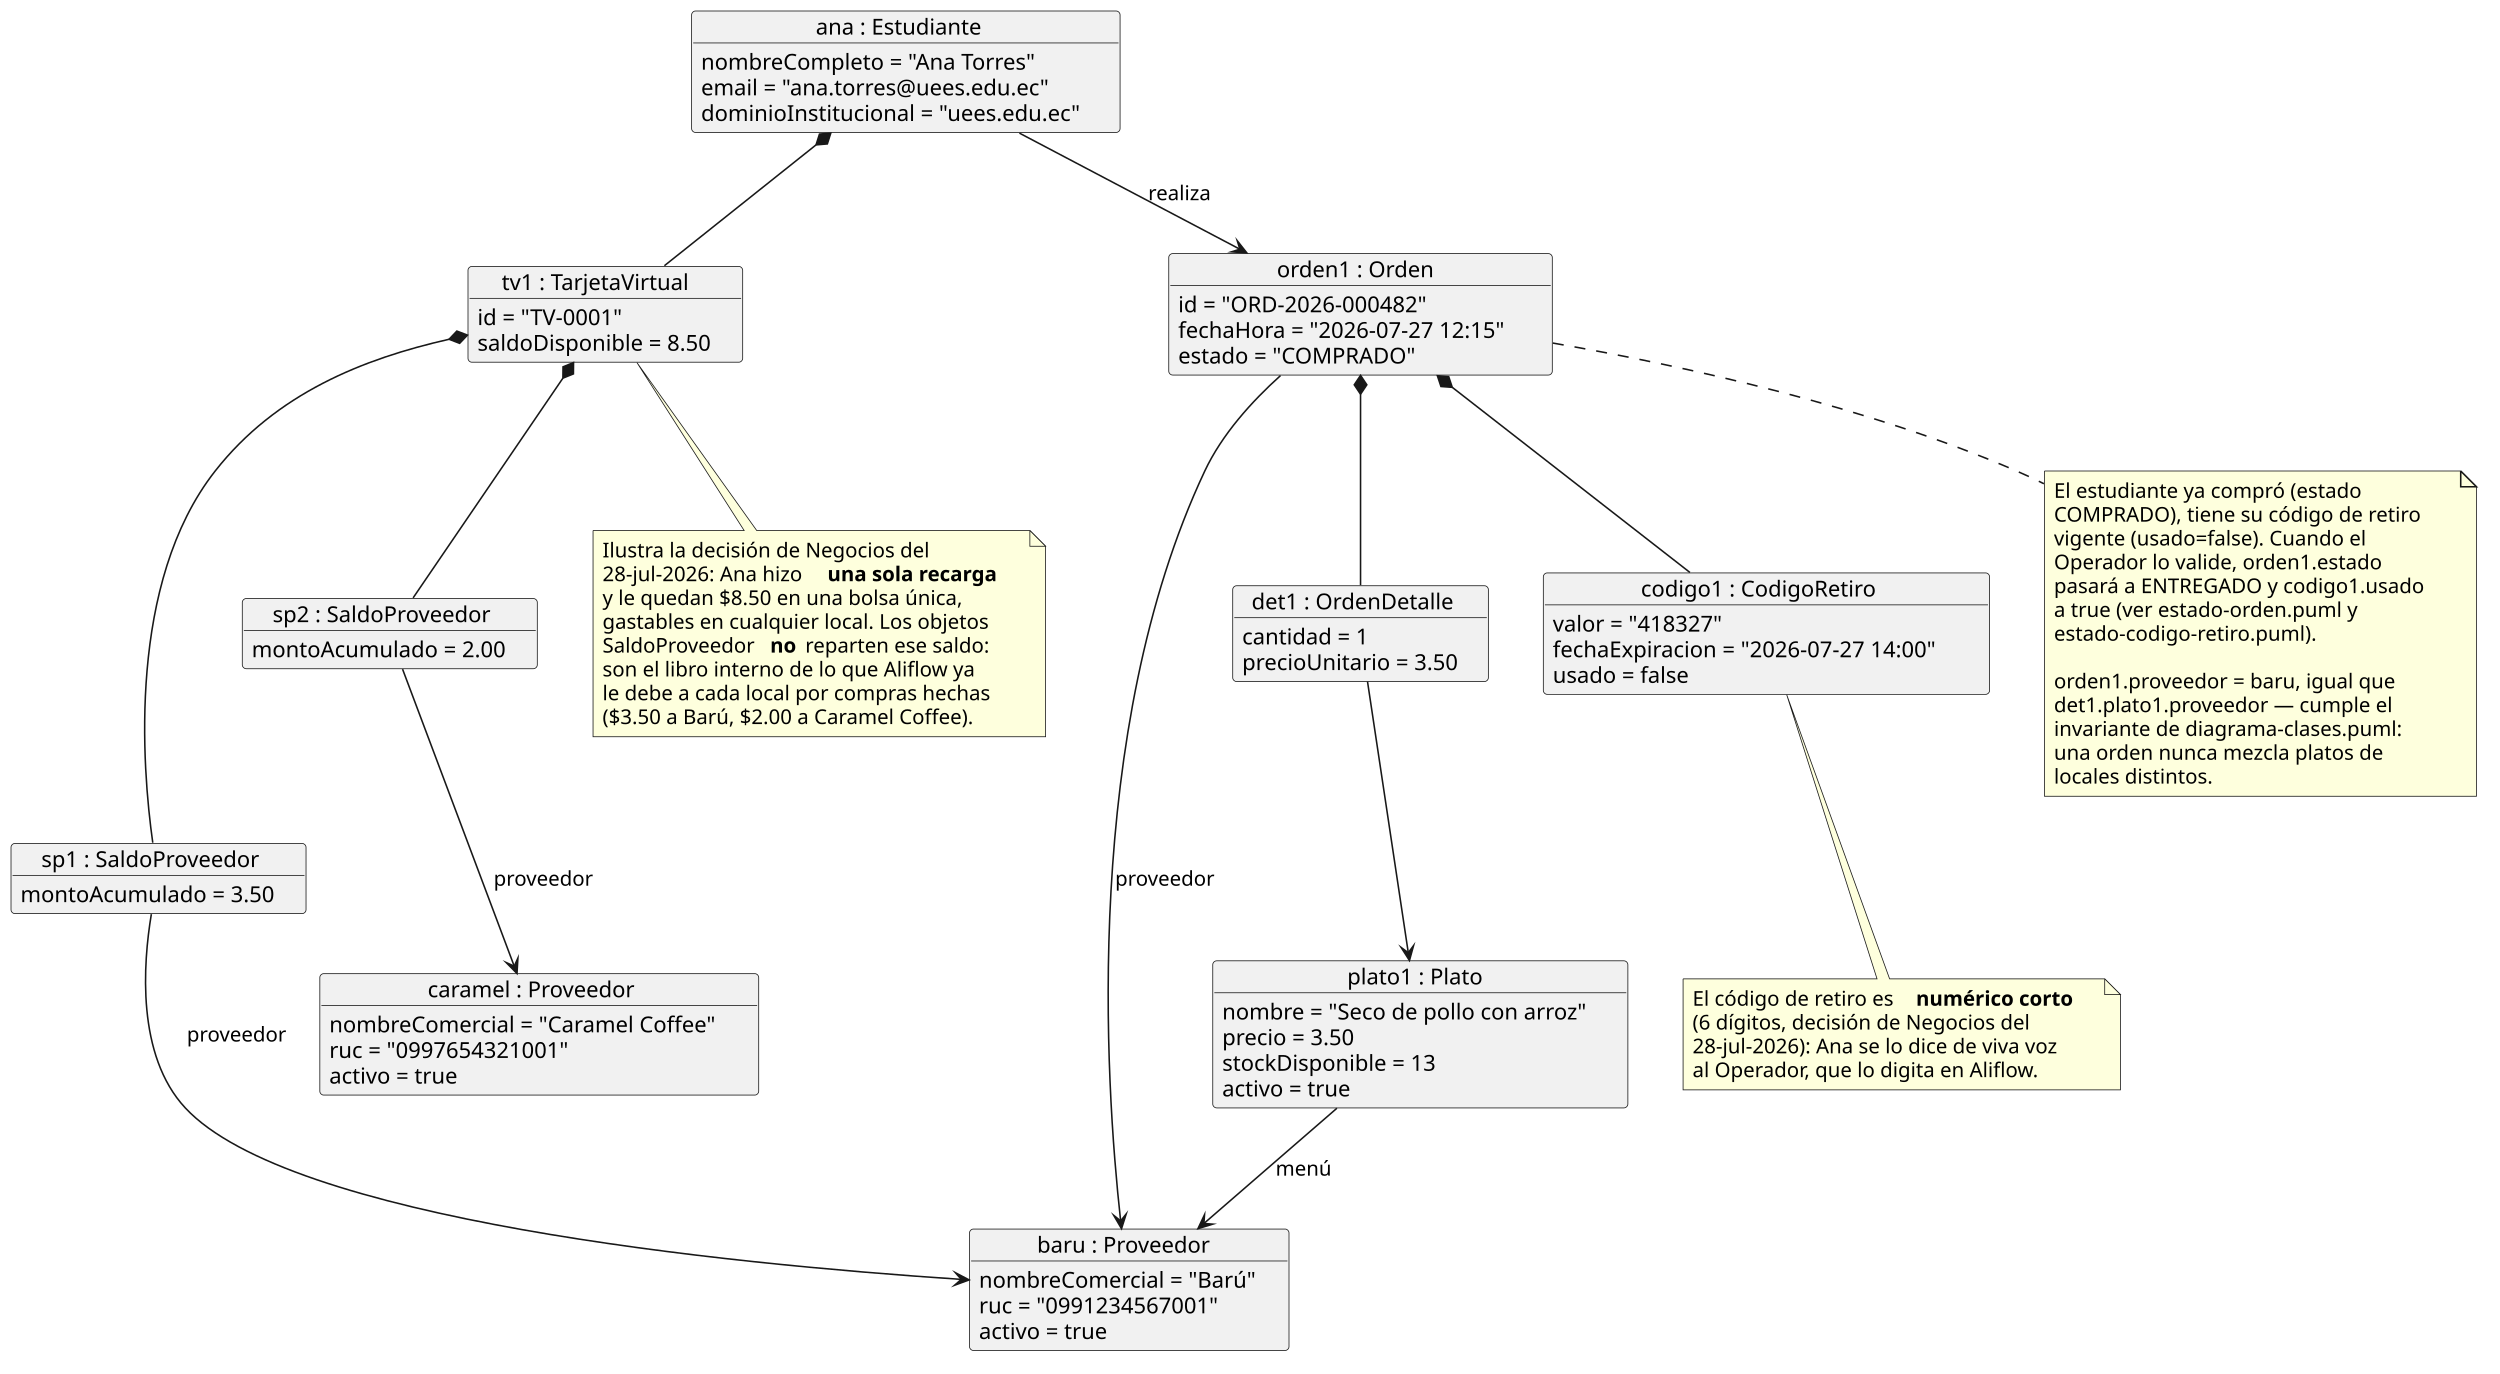
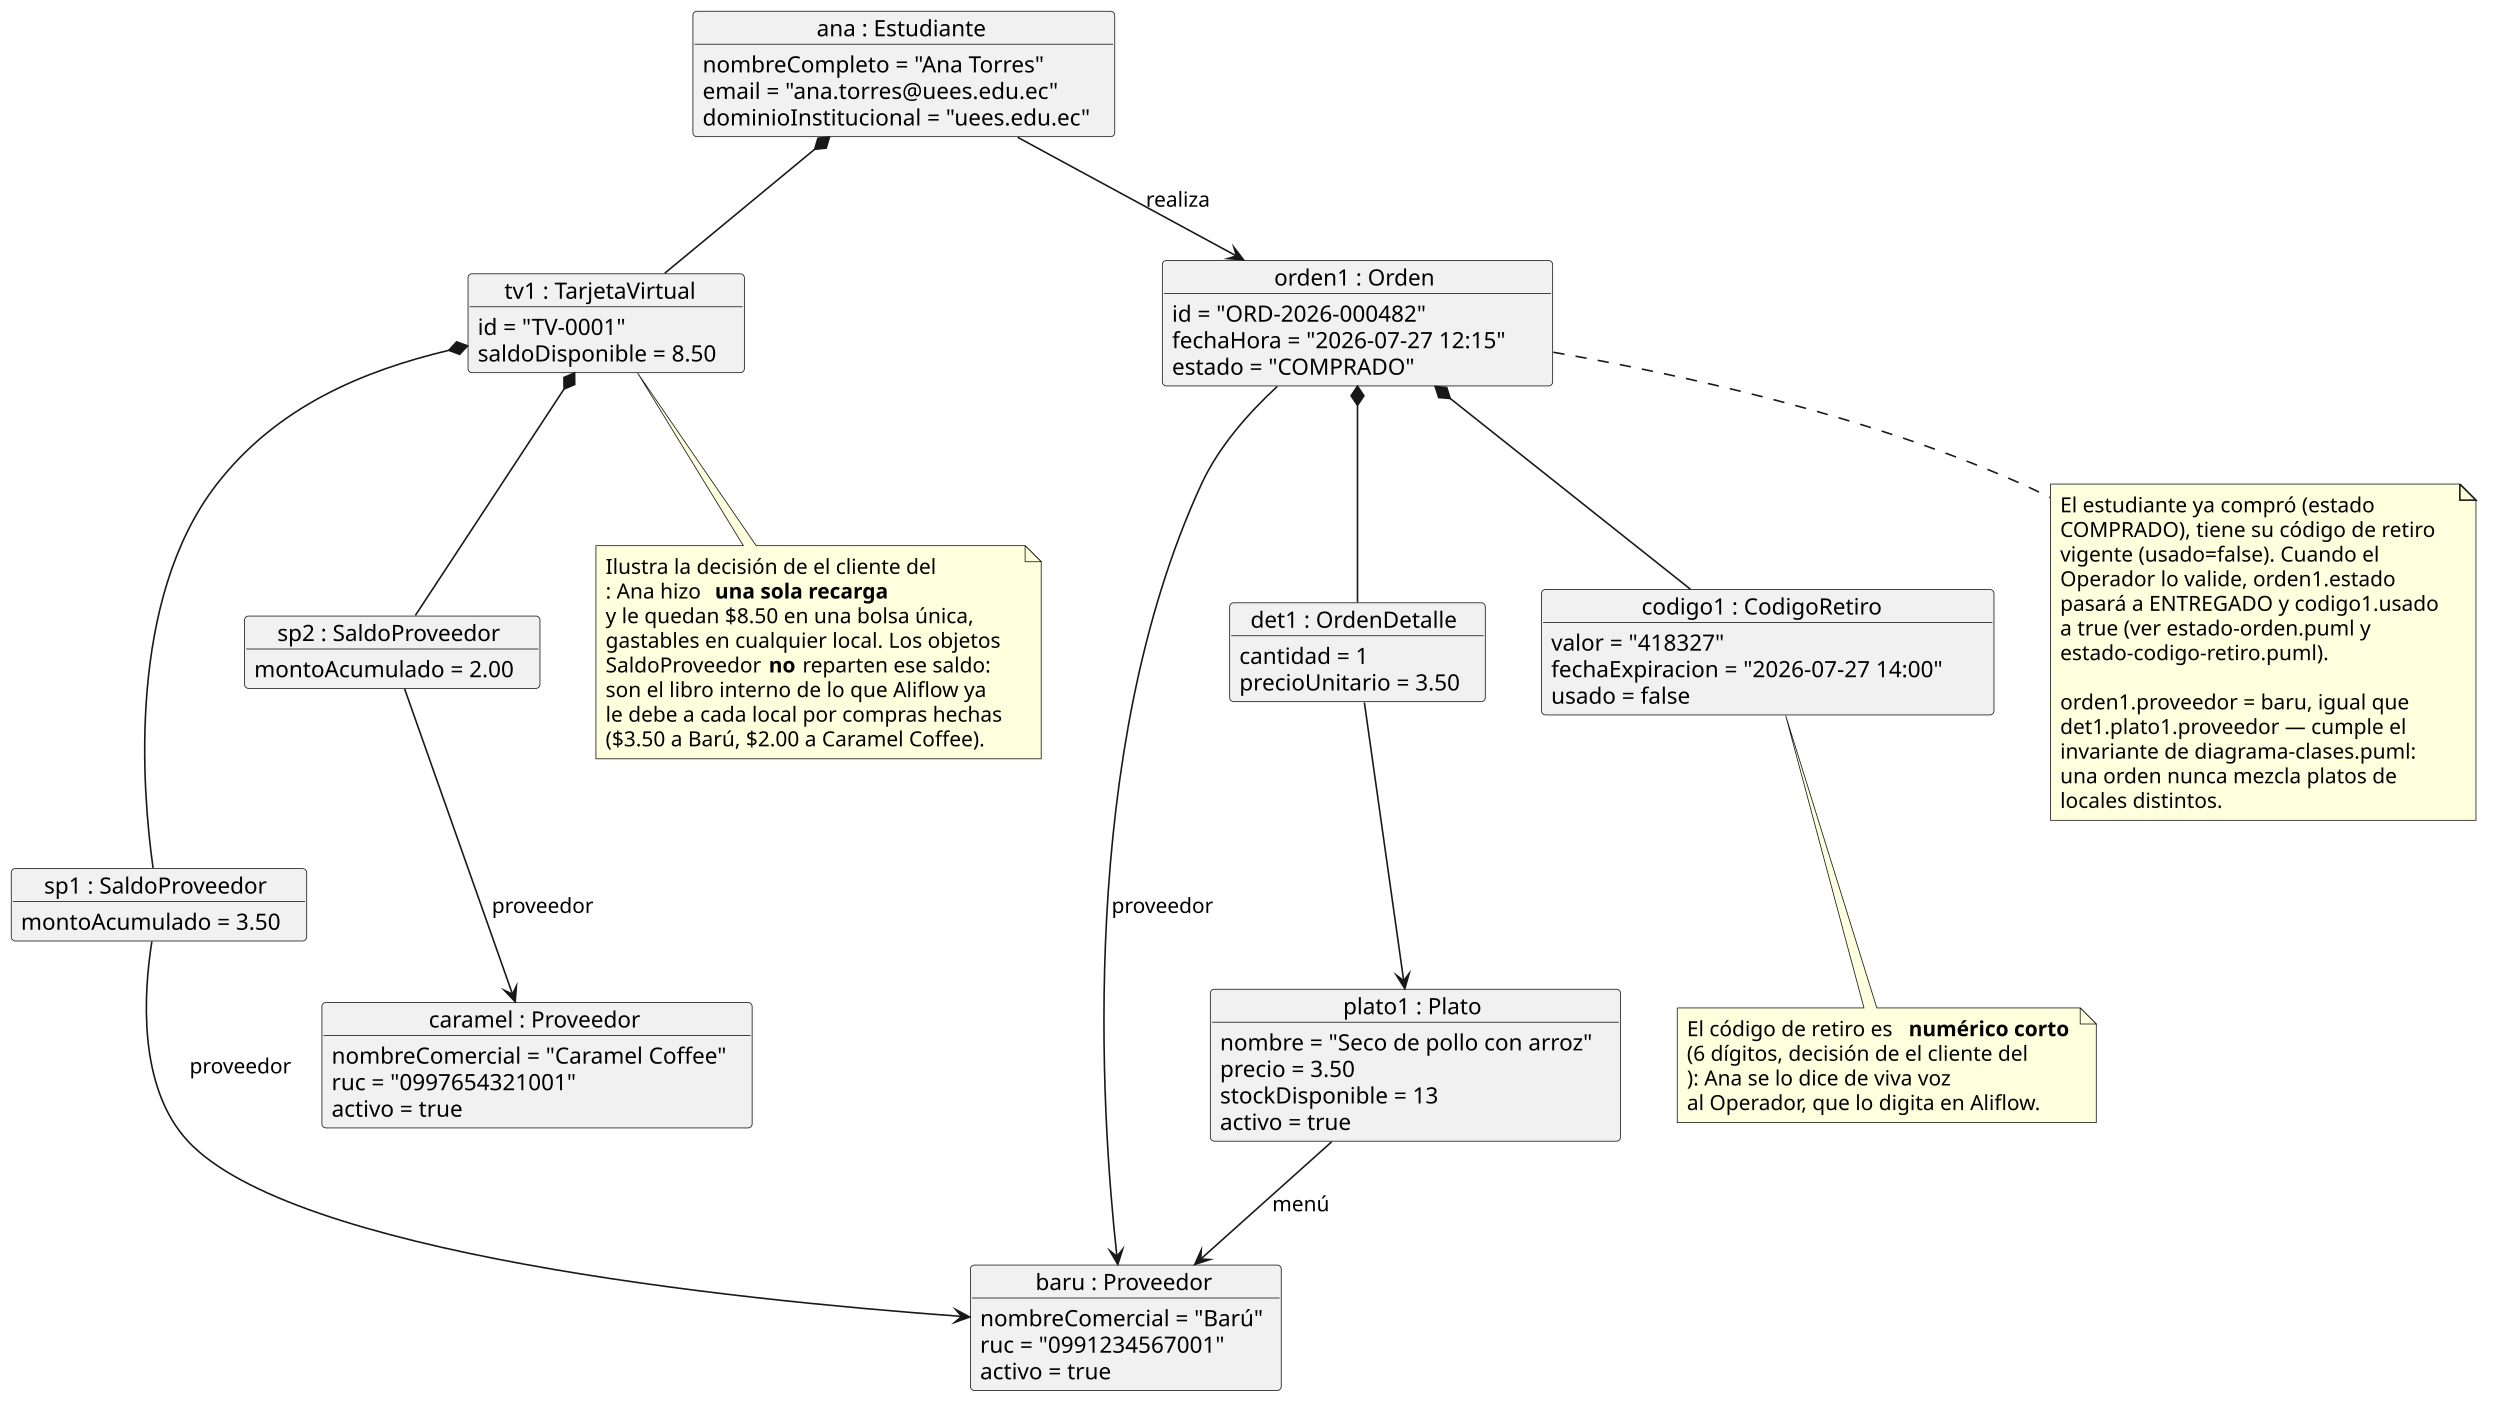
- <svg xmlns="http://www.w3.org/2000/svg" version="1.1" data-diagram-type="CLASS" style="width:1589px;height:873px;background:#FFFFFF;" width="1589px" height="873px" viewBox="0 0 1589 873" zoomAndPan="magnify" preserveAspectRatio="none" contentStyleType="text/css">
+ <svg xmlns="http://www.w3.org/2000/svg" contentStyleType="text/css" data-diagram-type="CLASS" height="879px" preserveAspectRatio="none" style="width:1554px;height:879px;background:#FFFFFF;" version="1.1" viewBox="0 0 1554 879" width="1554px" zoomAndPan="magnify">
  <defs />
-   <g font-family="sans-serif" lengthAdjust="spacing">
-     <g class="entity" data-qualified-name="baru" id="ent0001" data-source-line="3">
-       <rect x="616.23" y="781.18" width="203.058" height="77.188" fill="#F1F1F1" style="stroke:#181818;stroke-width:0.5;" rx="2.5" ry="2.5" />
-       <text x="659.161" y="796.175" fill="#000" font-size="14" textLength="117.195">baru : Proveedor</text>
-       <line x1="617.23" y1="801.477" x2="818.288" y2="801.477" style="stroke:#181818;stroke-width:0.5;" />
-       <text x="622.23" y="818.472" fill="#000" font-size="14" textLength="191.058">nombreComercial = "Barú"</text>
-       <text x="622.23" y="834.769" fill="#000" font-size="14" textLength="171.63">ruc = "0991234567001"</text>
-       <text x="622.23" y="851.066" fill="#000" font-size="14" textLength="91.868">activo = true</text>
+   <g>
+     <g class="entity" data-qualified-name="baru" data-source-line="4" id="ent0001">
+       <rect fill="#F1F1F1" height="77.953" rx="2.5" ry="2.5" style="stroke:#181818;stroke-width:0.5;" width="193.227" x="603.2" y="786.36" />
+       <text fill="#000000" font-family="sans-serif" font-size="14" lengthAdjust="spacing" textLength="112.301" x="643.663" y="801.895">baru : Proveedor</text>
+       <line style="stroke:#181818;stroke-width:0.5;" x1="604.2" x2="795.428" y1="806.848" y2="806.848" />
+       <text fill="#000000" font-family="sans-serif" font-size="14" lengthAdjust="spacing" textLength="181.227" x="609.2" y="824.383">nombreComercial = "Barú"</text>
+       <text fill="#000000" font-family="sans-serif" font-size="14" lengthAdjust="spacing" textLength="167.118" x="609.2" y="840.872">ruc = "0991234567001"</text>
+       <text fill="#000000" font-family="sans-serif" font-size="14" lengthAdjust="spacing" textLength="87.473" x="609.2" y="857.36">activo = true</text>
    </g>
-     <g class="entity" data-qualified-name="caramel" id="ent0002" data-source-line="9">
-       <rect x="203.28" y="618.85" width="278.95" height="77.188" fill="#F1F1F1" style="stroke:#181818;stroke-width:0.5;" rx="2.5" ry="2.5" />
-       <text x="271.829" y="633.845" fill="#000" font-size="14" textLength="141.853">caramel : Proveedor</text>
-       <line x1="204.28" y1="639.147" x2="481.23" y2="639.147" style="stroke:#181818;stroke-width:0.5;" />
-       <text x="209.28" y="656.142" fill="#000" font-size="14" textLength="266.95">nombreComercial = "Caramel Coffee"</text>
-       <text x="209.28" y="672.439" fill="#000" font-size="14" textLength="171.63">ruc = "0997654321001"</text>
-       <text x="209.28" y="688.736" fill="#000" font-size="14" textLength="91.868">activo = true</text>
+     <g class="entity" data-qualified-name="caramel" data-source-line="10" id="ent0002">
+       <rect fill="#F1F1F1" height="77.953" rx="2.5" ry="2.5" style="stroke:#181818;stroke-width:0.5;" width="267.432" x="200.1" y="623.16" />
+       <text fill="#000000" font-family="sans-serif" font-size="14" lengthAdjust="spacing" textLength="134.62" x="266.506" y="638.695">caramel : Proveedor</text>
+       <line style="stroke:#181818;stroke-width:0.5;" x1="201.1" x2="466.532" y1="643.648" y2="643.648" />
+       <text fill="#000000" font-family="sans-serif" font-size="14" lengthAdjust="spacing" textLength="255.432" x="206.1" y="661.183">nombreComercial = "Caramel Coffee"</text>
+       <text fill="#000000" font-family="sans-serif" font-size="14" lengthAdjust="spacing" textLength="167.118" x="206.1" y="677.672">ruc = "0997654321001"</text>
+       <text fill="#000000" font-family="sans-serif" font-size="14" lengthAdjust="spacing" textLength="87.473" x="206.1" y="694.16">activo = true</text>
    </g>
-     <g class="entity" data-qualified-name="plato1" id="ent0003" data-source-line="15">
-       <rect x="770.83" y="610.7" width="263.843" height="93.484" fill="#F1F1F1" style="stroke:#181818;stroke-width:0.5;" rx="2.5" ry="2.5" />
-       <text x="856.301" y="625.695" fill="#000" font-size="14" textLength="92.9">plato1 : Plato</text>
-       <line x1="771.83" y1="630.997" x2="1033.673" y2="630.997" style="stroke:#181818;stroke-width:0.5;" />
-       <text x="776.83" y="647.992" fill="#000" font-size="14" textLength="251.843">nombre = "Seco de pollo con arroz"</text>
-       <text x="776.83" y="664.289" fill="#000" font-size="14" textLength="95.211">precio = 3.50</text>
-       <text x="776.83" y="680.586" fill="#000" font-size="14" textLength="149.167">stockDisponible = 13</text>
-       <text x="776.83" y="696.883" fill="#000" font-size="14" textLength="91.868">activo = true</text>
+     <g class="entity" data-qualified-name="plato1" data-source-line="16" id="ent0003">
+       <rect fill="#F1F1F1" height="94.441" rx="2.5" ry="2.5" style="stroke:#181818;stroke-width:0.5;" width="254.963" x="752.34" y="614.92" />
+       <text fill="#000000" font-family="sans-serif" font-size="14" lengthAdjust="spacing" textLength="89.92" x="834.861" y="630.455">plato1 : Plato</text>
+       <line style="stroke:#181818;stroke-width:0.5;" x1="753.34" x2="1006.303" y1="635.408" y2="635.408" />
+       <text fill="#000000" font-family="sans-serif" font-size="14" lengthAdjust="spacing" textLength="242.963" x="758.34" y="652.943">nombre = "Seco de pollo con arroz"</text>
+       <text fill="#000000" font-family="sans-serif" font-size="14" lengthAdjust="spacing" textLength="93.133" x="758.34" y="669.432">precio = 3.50</text>
+       <text fill="#000000" font-family="sans-serif" font-size="14" lengthAdjust="spacing" textLength="146.494" x="758.34" y="685.92">stockDisponible = 13</text>
+       <text fill="#000000" font-family="sans-serif" font-size="14" lengthAdjust="spacing" textLength="87.473" x="758.34" y="702.408">activo = true</text>
    </g>
-     <g class="entity" data-qualified-name="ana" id="ent0004" data-source-line="22">
-       <rect x="439.59" y="7" width="272.326" height="77.188" fill="#F1F1F1" style="stroke:#181818;stroke-width:0.5;" rx="2.5" ry="2.5" />
-       <text x="518.512" y="21.995" fill="#000" font-size="14" textLength="114.481">ana : Estudiante</text>
-       <line x1="440.59" y1="27.297" x2="710.916" y2="27.297" style="stroke:#181818;stroke-width:0.5;" />
-       <text x="445.59" y="44.292" fill="#000" font-size="14" textLength="231.28">nombreCompleto = "Ana Torres"</text>
-       <text x="445.59" y="60.589" fill="#000" font-size="14" textLength="243.052">email = "ana.torres@uees.edu.ec"</text>
-       <text x="445.59" y="76.886" fill="#000" font-size="14" textLength="260.326">dominioInstitucional = "uees.edu.ec"</text>
+     <g class="entity" data-qualified-name="ana" data-source-line="23" id="ent0004">
+       <rect fill="#F1F1F1" height="77.953" rx="2.5" ry="2.5" style="stroke:#181818;stroke-width:0.5;" width="262.216" x="430.71" y="7" />
+       <text fill="#000000" font-family="sans-serif" font-size="14" lengthAdjust="spacing" textLength="108.404" x="507.616" y="22.535">ana : Estudiante</text>
+       <line style="stroke:#181818;stroke-width:0.5;" x1="431.71" x2="691.926" y1="27.488" y2="27.488" />
+       <text fill="#000000" font-family="sans-serif" font-size="14" lengthAdjust="spacing" textLength="223.351" x="436.71" y="45.023">nombreCompleto = "Ana Torres"</text>
+       <text fill="#000000" font-family="sans-serif" font-size="14" lengthAdjust="spacing" textLength="228.525" x="436.71" y="61.512">email = "ana.torres@uees.edu.ec"</text>
+       <text fill="#000000" font-family="sans-serif" font-size="14" lengthAdjust="spacing" textLength="250.216" x="436.71" y="78">dominioInstitucional = "uees.edu.ec"</text>
    </g>
-     <g class="entity" data-qualified-name="tv1" id="ent0005" data-source-line="28">
-       <rect x="297.46" y="169.34" width="174.586" height="60.891" fill="#F1F1F1" style="stroke:#181818;stroke-width:0.5;" rx="2.5" ry="2.5" />
-       <text x="318.848" y="184.335" fill="#000" font-size="14" textLength="131.811">tv1 : TarjetaVirtual</text>
-       <line x1="298.46" y1="189.637" x2="471.046" y2="189.637" style="stroke:#181818;stroke-width:0.5;" />
-       <text x="303.46" y="206.632" fill="#000" font-size="14" textLength="105.096">id = "TV-0001"</text>
-       <text x="303.46" y="222.929" fill="#000" font-size="14" textLength="162.586">saldoDisponible = 8.50</text>
+     <g class="entity" data-qualified-name="tv1" data-source-line="29" id="ent0005">
+       <rect fill="#F1F1F1" height="61.465" rx="2.5" ry="2.5" style="stroke:#181818;stroke-width:0.5;" width="171.776" x="290.93" y="170.19" />
+       <text fill="#000000" font-family="sans-serif" font-size="14" lengthAdjust="spacing" textLength="126.595" x="313.521" y="185.725">tv1 : TarjetaVirtual</text>
+       <line style="stroke:#181818;stroke-width:0.5;" x1="291.93" x2="461.706" y1="190.678" y2="190.678" />
+       <text fill="#000000" font-family="sans-serif" font-size="14" lengthAdjust="spacing" textLength="104.822" x="296.93" y="208.213">id = "TV-0001"</text>
+       <text fill="#000000" font-family="sans-serif" font-size="14" lengthAdjust="spacing" textLength="159.776" x="296.93" y="224.702">saldoDisponible = 8.50</text>
    </g>
-     <g class="entity" data-qualified-name="sp1" id="ent0006" data-source-line="33">
-       <rect x="7" y="536.1" width="187.513" height="44.594" fill="#F1F1F1" style="stroke:#181818;stroke-width:0.5;" rx="2.5" ry="2.5" />
-       <text x="26.258" y="551.095" fill="#000" font-size="14" textLength="148.996">sp1 : SaldoProveedor</text>
-       <line x1="8" y1="556.397" x2="193.513" y2="556.397" style="stroke:#181818;stroke-width:0.5;" />
-       <text x="13" y="573.392" fill="#000" font-size="14" textLength="175.513">montoAcumulado = 3.50</text>
+     <g class="entity" data-qualified-name="sp1" data-source-line="34" id="ent0006">
+       <rect fill="#F1F1F1" height="44.977" rx="2.5" ry="2.5" style="stroke:#181818;stroke-width:0.5;" width="183.637" x="7" y="539.94" />
+       <text fill="#000000" font-family="sans-serif" font-size="14" lengthAdjust="spacing" textLength="142.871" x="27.383" y="555.475">sp1 : SaldoProveedor</text>
+       <line style="stroke:#181818;stroke-width:0.5;" x1="8" x2="189.637" y1="560.428" y2="560.428" />
+       <text fill="#000000" font-family="sans-serif" font-size="14" lengthAdjust="spacing" textLength="171.637" x="13" y="577.963">montoAcumulado = 3.50</text>
    </g>
-     <g class="entity" data-qualified-name="sp2" id="ent0007" data-source-line="37">
-       <rect x="154" y="380.44" width="187.513" height="44.594" fill="#F1F1F1" style="stroke:#181818;stroke-width:0.5;" rx="2.5" ry="2.5" />
-       <text x="173.258" y="395.435" fill="#000" font-size="14" textLength="148.996">sp2 : SaldoProveedor</text>
-       <line x1="155" y1="400.737" x2="340.513" y2="400.737" style="stroke:#181818;stroke-width:0.5;" />
-       <text x="160" y="417.732" fill="#000" font-size="14" textLength="175.513">montoAcumulado = 2.00</text>
+     <g class="entity" data-qualified-name="sp2" data-source-line="38" id="ent0007">
+       <rect fill="#F1F1F1" height="44.977" rx="2.5" ry="2.5" style="stroke:#181818;stroke-width:0.5;" width="183.637" x="152" y="382.93" />
+       <text fill="#000000" font-family="sans-serif" font-size="14" lengthAdjust="spacing" textLength="142.871" x="172.383" y="398.465">sp2 : SaldoProveedor</text>
+       <line style="stroke:#181818;stroke-width:0.5;" x1="153" x2="334.637" y1="403.418" y2="403.418" />
+       <text fill="#000000" font-family="sans-serif" font-size="14" lengthAdjust="spacing" textLength="171.637" x="158" y="420.953">montoAcumulado = 2.00</text>
    </g>
-     <g class="entity" data-qualified-name="orden1" id="ent0008" data-source-line="41">
-       <rect x="742.86" y="161.19" width="243.786" height="77.188" fill="#F1F1F1" style="stroke:#181818;stroke-width:0.5;" rx="2.5" ry="2.5" />
-       <text x="811.569" y="176.185" fill="#000" font-size="14" textLength="106.367">orden1 : Orden</text>
-       <line x1="743.86" y1="181.487" x2="985.646" y2="181.487" style="stroke:#181818;stroke-width:0.5;" />
-       <text x="748.86" y="198.482" fill="#000" font-size="14" textLength="176.989">id = "ORD-2026-000482"</text>
-       <text x="748.86" y="214.779" fill="#000" font-size="14" textLength="231.786">fechaHora = "2026-07-27 12:15"</text>
-       <text x="748.86" y="231.076" fill="#000" font-size="14" textLength="163.358">estado = "COMPRADO"</text>
+     <g class="entity" data-qualified-name="orden1" data-source-line="42" id="ent0008">
+       <rect fill="#F1F1F1" height="77.953" rx="2.5" ry="2.5" style="stroke:#181818;stroke-width:0.5;" width="242.624" x="722.51" y="161.95" />
+       <text fill="#000000" font-family="sans-serif" font-size="14" lengthAdjust="spacing" textLength="103.674" x="791.985" y="177.485">orden1 : Orden</text>
+       <line style="stroke:#181818;stroke-width:0.5;" x1="723.51" x2="964.134" y1="182.438" y2="182.438" />
+       <text fill="#000000" font-family="sans-serif" font-size="14" lengthAdjust="spacing" textLength="178.247" x="728.51" y="199.973">id = "ORD-2026-000482"</text>
+       <text fill="#000000" font-family="sans-serif" font-size="14" lengthAdjust="spacing" textLength="230.624" x="728.51" y="216.462">fechaHora = "2026-07-27 12:15"</text>
+       <text fill="#000000" font-family="sans-serif" font-size="14" lengthAdjust="spacing" textLength="155.996" x="728.51" y="232.95">estado = "COMPRADO"</text>
    </g>
-     <g class="entity" data-qualified-name="det1" id="ent0009" data-source-line="47">
-       <rect x="783.51" y="372.3" width="162.5" height="60.891" fill="#F1F1F1" style="stroke:#181818;stroke-width:0.5;" rx="2.5" ry="2.5" />
-       <text x="795.502" y="387.295" fill="#000" font-size="14" textLength="138.517">det1 : OrdenDetalle</text>
-       <line x1="784.51" y1="392.597" x2="945.01" y2="392.597" style="stroke:#181818;stroke-width:0.5;" />
-       <text x="789.51" y="409.592" fill="#000" font-size="14" textLength="90.419">cantidad = 1</text>
-       <text x="789.51" y="425.889" fill="#000" font-size="14" textLength="150.5">precioUnitario = 3.50</text>
+     <g class="entity" data-qualified-name="det1" data-source-line="48" id="ent0009">
+       <rect fill="#F1F1F1" height="61.465" rx="2.5" ry="2.5" style="stroke:#181818;stroke-width:0.5;" width="158.911" x="764.36" y="374.69" />
+       <text fill="#000000" font-family="sans-serif" font-size="14" lengthAdjust="spacing" textLength="133.041" x="777.295" y="390.225">det1 : OrdenDetalle</text>
+       <line style="stroke:#181818;stroke-width:0.5;" x1="765.36" x2="922.271" y1="395.178" y2="395.178" />
+       <text fill="#000000" font-family="sans-serif" font-size="14" lengthAdjust="spacing" textLength="87.069" x="770.36" y="412.713">cantidad = 1</text>
+       <text fill="#000000" font-family="sans-serif" font-size="14" lengthAdjust="spacing" textLength="146.911" x="770.36" y="429.202">precioUnitario = 3.50</text>
    </g>
-     <g class="entity" data-qualified-name="codigo1" id="ent0010" data-source-line="52">
-       <rect x="980.94" y="364.15" width="283.626" height="77.188" fill="#F1F1F1" style="stroke:#181818;stroke-width:0.5;" rx="2.5" ry="2.5" />
-       <text x="1042.94" y="379.145" fill="#000" font-size="14" textLength="159.626">codigo1 : CodigoRetiro</text>
-       <line x1="981.94" y1="384.447" x2="1263.566" y2="384.447" style="stroke:#181818;stroke-width:0.5;" />
-       <text x="986.94" y="401.442" fill="#000" font-size="14" textLength="122.028">valor = "418327"</text>
-       <text x="986.94" y="417.739" fill="#000" font-size="14" textLength="271.626">fechaExpiracion = "2026-07-27 14:00"</text>
-       <text x="986.94" y="434.036" fill="#000" font-size="14" textLength="96.134">usado = false</text>
+     <g class="entity" data-qualified-name="codigo1" data-source-line="53" id="ent0010">
+       <rect fill="#F1F1F1" height="77.953" rx="2.5" ry="2.5" style="stroke:#181818;stroke-width:0.5;" width="281.274" x="958.18" y="366.44" />
+       <text fill="#000000" font-family="sans-serif" font-size="14" lengthAdjust="spacing" textLength="156.837" x="1020.399" y="381.975">codigo1 : CodigoRetiro</text>
+       <line style="stroke:#181818;stroke-width:0.5;" x1="959.18" x2="1238.454" y1="386.928" y2="386.928" />
+       <text fill="#000000" font-family="sans-serif" font-size="14" lengthAdjust="spacing" textLength="116.915" x="964.18" y="404.463">valor = "418327"</text>
+       <text fill="#000000" font-family="sans-serif" font-size="14" lengthAdjust="spacing" textLength="269.274" x="964.18" y="420.952">fechaExpiracion = "2026-07-27 14:00"</text>
+       <text fill="#000000" font-family="sans-serif" font-size="14" lengthAdjust="spacing" textLength="92.818" x="964.18" y="437.44">usado = false</text>
    </g>
-     <g class="entity" data-qualified-name="GMN22" id="ent0023" data-source-line="71">
-       <path d="M376.94,337.21 L376.94,468.273 A0,0 0 0 0 376.94,468.273 L664.58,468.273 A0,0 0 0 0 664.58,468.273 L664.58,347.21 L654.58,337.21 L480.98,337.21 L404.82,230.44 L472.98,337.21 L376.94,337.21 A0,0 0 0 0 376.94,337.21" style="stroke:#181818;stroke-width:0.5;" fill="#FEFFDD" />
-       <path d="M654.58,337.21 L654.58,347.21 L664.58,347.21 L654.58,337.21" style="stroke:#181818;stroke-width:0.5;" fill="#FEFFDD" />
-       <text x="382.94" y="354.277" fill="#000" font-size="13" textLength="222.219">Ilustra la decisión de Negocios del</text>
-       <text x="382.94" y="369.41" fill="#000" font-size="13" textLength="138.842">28-jul-2026: Ana hizo</text>
-       <text x="525.915" y="369.41" fill="#000" font-size="13" textLength="122.427" font-weight="700">una sola recarga</text>
-       <text x="382.94" y="384.543" fill="#000" font-size="13" textLength="248.968">y le quedan $8.50 en una bolsa única,</text>
-       <text x="382.94" y="399.675" fill="#000" font-size="13" textLength="264.031">gastables en cualquier local. Los objetos</text>
-       <text x="382.94" y="414.808" fill="#000" font-size="13" textLength="102.413">SaldoProveedor</text>
-       <text x="489.485" y="414.808" fill="#000" font-size="13" textLength="18.186" font-weight="700">no</text>
-       <text x="511.804" y="414.808" fill="#000" font-size="13" textLength="126.21">reparten ese saldo:</text>
-       <text x="382.94" y="429.941" fill="#000" font-size="13" textLength="253.748">son el libro interno de lo que Aliflow ya</text>
-       <text x="382.94" y="445.074" fill="#000" font-size="13" textLength="266.64">le debe a cada local por compras hechas</text>
-       <text x="382.94" y="460.207" fill="#000" font-size="13" textLength="260.844">($3.50 a Barú, $2.00 a Caramel Coffee).</text>
+     <g class="entity" data-qualified-name="GMN22" data-source-line="72" id="ent0023">
+       <path d="M370.43,339.18 L370.43,471.664 A0,0 0 0 0 370.43,471.664 L647.209,471.664 A0,0 0 0 0 647.209,471.664 L647.209,349.18 L637.209,339.18 L470.05,339.18 L396.3,231.8 L462.05,339.18 L370.43,339.18 A0,0 0 0 0 370.43,339.18" fill="#FEFFDD" style="stroke:#181818;stroke-width:0.5;" />
+       <path d="M637.209,339.18 L637.209,349.18 L647.209,349.18 L637.209,339.18" fill="#FEFFDD" style="stroke:#181818;stroke-width:0.5;" />
+       <text fill="#000000" font-family="sans-serif" font-size="13" lengthAdjust="spacing" textLength="214.652" x="376.43" y="356.748">Ilustra la decisión de el cliente del</text>
+       <text fill="#000000" font-family="sans-serif" font-size="13" lengthAdjust="spacing" textLength="63.819" x="376.43" y="372.059">: Ana hizo</text>
+       <text fill="#000000" font-family="sans-serif" font-size="13" font-weight="700" lengthAdjust="spacing" textLength="111.027" x="444.363" y="372.059">una sola recarga</text>
+       <text fill="#000000" font-family="sans-serif" font-size="13" lengthAdjust="spacing" textLength="240.703" x="376.43" y="387.37">y le quedan $8.50 en una bolsa única,</text>
+       <text fill="#000000" font-family="sans-serif" font-size="13" lengthAdjust="spacing" textLength="255.709" x="376.43" y="402.68">gastables en cualquier local. Los objetos</text>
+       <text fill="#000000" font-family="sans-serif" font-size="13" lengthAdjust="spacing" textLength="97.297" x="376.43" y="417.99">SaldoProveedor</text>
+       <text fill="#000000" font-family="sans-serif" font-size="13" font-weight="700" lengthAdjust="spacing" textLength="16.84" x="477.84" y="417.99">no</text>
+       <text fill="#000000" font-family="sans-serif" font-size="13" lengthAdjust="spacing" textLength="120.599" x="498.794" y="417.99">reparten ese saldo:</text>
+       <text fill="#000000" font-family="sans-serif" font-size="13" lengthAdjust="spacing" textLength="248.549" x="376.43" y="433.301">son el libro interno de lo que Aliflow ya</text>
+       <text fill="#000000" font-family="sans-serif" font-size="13" lengthAdjust="spacing" textLength="255.779" x="376.43" y="448.612">le debe a cada local por compras hechas</text>
+       <text fill="#000000" font-family="sans-serif" font-size="13" lengthAdjust="spacing" textLength="250.586" x="376.43" y="463.922">($3.50 a Barú, $2.00 a Caramel Coffee).</text>
    </g>
-     <g class="entity" data-qualified-name="GMN25" id="ent0026" data-source-line="82">
-       <path d="M1069.77,622.17 L1069.77,692.701 A0,0 0 0 0 1069.77,692.701 L1347.749,692.701 A0,0 0 0 0 1347.749,692.701 L1347.749,632.17 L1337.749,622.17 L1201.04,622.17 L1135.63,441.57 L1193.04,622.17 L1069.77,622.17 A0,0 0 0 0 1069.77,622.17" style="stroke:#181818;stroke-width:0.5;" fill="#FEFFDD" />
-       <path d="M1337.749,622.17 L1337.749,632.17 L1347.749,632.17 L1337.749,622.17" style="stroke:#181818;stroke-width:0.5;" fill="#FEFFDD" />
-       <text x="1075.77" y="639.237" fill="#000" font-size="13" textLength="137.896">El código de retiro es</text>
-       <text x="1217.799" y="639.237" fill="#000" font-size="13" textLength="111.097" font-weight="700">numérico corto</text>
-       <text x="1075.77" y="654.37" fill="#000" font-size="13" textLength="230.801">(6 dígitos, decisión de Negocios del</text>
-       <text x="1075.77" y="669.503" fill="#000" font-size="13" textLength="256.979">28-jul-2026): Ana se lo dice de viva voz</text>
-       <text x="1075.77" y="684.635" fill="#000" font-size="13" textLength="237.955">al Operador, que lo digita en Aliflow.</text>
+     <g class="entity" data-qualified-name="GMN25" data-source-line="83" id="ent0026">
+       <path d="M1042.58,626.52 L1042.58,697.762 A0,0 0 0 0 1042.58,697.762 L1303.052,697.762 A0,0 0 0 0 1303.052,697.762 L1303.052,636.52 L1293.052,626.52 L1166.64,626.52 L1109.98,444.83 L1158.64,626.52 L1042.58,626.52 A0,0 0 0 0 1042.58,626.52" fill="#FEFFDD" style="stroke:#181818;stroke-width:0.5;" />
+       <path d="M1293.052,626.52 L1293.052,636.52 L1303.052,636.52 L1293.052,626.52" fill="#FEFFDD" style="stroke:#181818;stroke-width:0.5;" />
+       <text fill="#000000" font-family="sans-serif" font-size="13" lengthAdjust="spacing" textLength="133.713" x="1048.58" y="644.088">El código de retiro es</text>
+       <text fill="#000000" font-family="sans-serif" font-size="13" font-weight="700" lengthAdjust="spacing" textLength="101.645" x="1186.407" y="644.088">numérico corto</text>
+       <text fill="#000000" font-family="sans-serif" font-size="13" lengthAdjust="spacing" textLength="223.996" x="1048.58" y="659.399">(6 dígitos, decisión de el cliente del</text>
+       <text fill="#000000" font-family="sans-serif" font-size="13" lengthAdjust="spacing" textLength="174.789" x="1048.58" y="674.71">): Ana se lo dice de viva voz</text>
+       <text fill="#000000" font-family="sans-serif" font-size="13" lengthAdjust="spacing" textLength="232.769" x="1048.58" y="690.02">al Operador, que lo digita en Aliflow.</text>
    </g>
-     <g class="entity" data-qualified-name="GMN28" id="ent0029" data-source-line="89">
-       <path d="M1299.48,299.38 L1299.48,506.107 L1574.031,506.107 L1574.031,309.38 L1564.031,299.38 L1299.48,299.38" style="stroke:#181818;stroke-width:0.5;" fill="#FEFFDD" />
-       <path d="M1564.031,299.38 L1564.031,309.38 L1574.031,309.38 L1564.031,299.38" style="stroke:#181818;stroke-width:1;" fill="#FEFFDD" />
-       <text x="1305.48" y="316.447" fill="#000" font-size="13" textLength="211.713">El estudiante ya compró (estado</text>
-       <text x="1305.48" y="331.58" fill="#000" font-size="13" textLength="249.126">COMPRADO), tiene su código de retiro</text>
-       <text x="1305.48" y="346.713" fill="#000" font-size="13" textLength="217.902">vigente (usado=false). Cuando el</text>
-       <text x="1305.48" y="361.845" fill="#000" font-size="13" textLength="222.803">Operador lo valide, orden1.estado</text>
-       <text x="1305.48" y="376.978" fill="#000" font-size="13" textLength="253.551">pasará a ENTREGADO y codigo1.usado</text>
-       <text x="1305.48" y="392.111" fill="#000" font-size="13" textLength="208.394">a true (ver estado-orden.puml y</text>
-       <text x="1305.48" y="407.244" fill="#000" font-size="13" textLength="178.045">estado-codigo-retiro.puml).</text>
-       <text x="1305.48" y="422.377" fill="#000" font-size="13"> </text>
-       <text x="1305.48" y="437.509" fill="#000" font-size="13" textLength="234.508">orden1.proveedor = baru, igual que</text>
-       <text x="1305.48" y="452.642" fill="#000" font-size="13" textLength="230.744">det1.plato1.proveedor — cumple el</text>
-       <text x="1305.48" y="467.775" fill="#000" font-size="13" textLength="238.545">invariante de diagrama-clases.puml:</text>
-       <text x="1305.48" y="482.908" fill="#000" font-size="13" textLength="224.84">una orden nunca mezcla platos de</text>
-       <text x="1305.48" y="498.041" fill="#000" font-size="13" textLength="108.735">locales distintos.</text>
+     <g class="entity" data-qualified-name="GMN28" data-source-line="90" id="ent0029">
+       <path d="M1274.58,300.9 L1274.58,509.937 L1539.057,509.937 L1539.057,310.9 L1529.057,300.9 L1274.58,300.9" fill="#FEFFDD" style="stroke:#181818;stroke-width:0.5;" />
+       <path d="M1529.057,300.9 L1529.057,310.9 L1539.057,310.9 L1529.057,300.9" fill="#FEFFDD" style="stroke:#181818;stroke-width:1;" />
+       <text fill="#000000" font-family="sans-serif" font-size="13" lengthAdjust="spacing" textLength="201.894" x="1280.58" y="318.468">El estudiante ya compró (estado</text>
+       <text fill="#000000" font-family="sans-serif" font-size="13" lengthAdjust="spacing" textLength="241.865" x="1280.58" y="333.779">COMPRADO), tiene su código de retiro</text>
+       <text fill="#000000" font-family="sans-serif" font-size="13" lengthAdjust="spacing" textLength="208.356" x="1280.58" y="349.089">vigente (usado=false). Cuando el</text>
+       <text fill="#000000" font-family="sans-serif" font-size="13" lengthAdjust="spacing" textLength="215.763" x="1280.58" y="364.4">Operador lo valide, orden1.estado</text>
+       <text fill="#000000" font-family="sans-serif" font-size="13" lengthAdjust="spacing" textLength="243.477" x="1280.58" y="379.711">pasará a ENTREGADO y codigo1.usado</text>
+       <text fill="#000000" font-family="sans-serif" font-size="13" lengthAdjust="spacing" textLength="202.09" x="1280.58" y="395.021">a true (ver estado-orden.puml y</text>
+       <text fill="#000000" font-family="sans-serif" font-size="13" lengthAdjust="spacing" textLength="178.883" x="1280.58" y="410.332">estado-codigo-retiro.puml).</text>
+       <text fill="#000000" font-family="sans-serif" font-size="13" lengthAdjust="spacing" textLength="4.113" x="1280.58" y="425.642"> </text>
+       <text fill="#000000" font-family="sans-serif" font-size="13" lengthAdjust="spacing" textLength="227.329" x="1280.58" y="440.953">orden1.proveedor = baru, igual que</text>
+       <text fill="#000000" font-family="sans-serif" font-size="13" lengthAdjust="spacing" textLength="223.495" x="1280.58" y="456.263">det1.plato1.proveedor — cumple el</text>
+       <text fill="#000000" font-family="sans-serif" font-size="13" lengthAdjust="spacing" textLength="230.839" x="1280.58" y="471.574">invariante de diagrama-clases.puml:</text>
+       <text fill="#000000" font-family="sans-serif" font-size="13" lengthAdjust="spacing" textLength="217.166" x="1280.58" y="486.884">una orden nunca mezcla platos de</text>
+       <text fill="#000000" font-family="sans-serif" font-size="13" lengthAdjust="spacing" textLength="106.165" x="1280.58" y="502.195">locales distintos.</text>
    </g>
-     <g class="link" data-entity-1="ent0004" data-entity-2="ent0005" id="lnk11" data-source-line="58" data-link-type="composition">
-       <path d="M518.666,92.089 C485.966,118.149 452.56,144.76 422.29,168.88" style="stroke:#181818;stroke-width:1;" fill="none" id="ana-backto-tv1" codeLine="58" />
-       <polygon points="528.05,84.61,520.865,85.221,518.666,92.089,525.851,91.478,528.05,84.61" fill="#181818" style="stroke:#181818;stroke-width:1;stroke-linejoin:miter;stroke-miterlimit:10;" />
+     <g class="link" data-entity-1="ent0004" data-entity-2="ent0005" data-link-type="composition" data-source-line="59" id="lnk11">
+       <path codeLine="59" d="M506.363,92.818 C474.683,119.018 442.49,145.63 413.17,169.87" fill="none" id="ana-backto-tv1" style="stroke:#181818;stroke-width:1;" />
+       <polygon fill="#181818" points="515.61,85.17,508.437,85.911,506.363,92.818,513.536,92.076,515.61,85.17" style="stroke:#181818;stroke-width:1;stroke-linejoin:miter;stroke-miterlimit:10;" />
    </g>
-     <g class="link" data-entity-1="ent0005" data-entity-2="ent0006" id="lnk12" data-source-line="59" data-link-type="composition">
-       <path d="M285.406,215.648 C230.776,228.008 175.45,250.08 136.76,299.38 C81.04,370.36 90.3,487.41 97.1,535.62" style="stroke:#181818;stroke-width:1;" fill="none" id="tv1-backto-sp1" codeLine="59" />
-       <polygon points="297.11,213,290.375,210.423,285.406,215.648,292.141,218.225,297.11,213" fill="#181818" style="stroke:#181818;stroke-width:1;stroke-linejoin:miter;stroke-miterlimit:10;" />
+     <g class="link" data-entity-1="ent0005" data-entity-2="ent0006" data-link-type="composition" data-source-line="60" id="lnk12">
+       <path codeLine="60" d="M278.949,217.769 C225.719,230.489 172.32,252.58 134.82,300.9 C78.97,372.87 88.31,490.89 95.14,539.47" fill="none" id="tv1-backto-sp1" style="stroke:#181818;stroke-width:1;" />
+       <polygon fill="#181818" points="290.62,214.98,283.855,212.484,278.949,217.769,285.714,220.265,290.62,214.98" style="stroke:#181818;stroke-width:1;stroke-linejoin:miter;stroke-miterlimit:10;" />
    </g>
-     <g class="link" data-entity-1="ent0005" data-entity-2="ent0007" id="lnk13" data-source-line="60" data-link-type="composition">
-       <path d="M357.78,240.355 C329.94,281.185 287.22,343.85 262.57,380.01" style="stroke:#181818;stroke-width:1;" fill="none" id="tv1-backto-sp2" codeLine="60" />
-       <polygon points="364.54,230.44,357.855,233.144,357.78,240.355,364.465,237.651,364.54,230.44" fill="#181818" style="stroke:#181818;stroke-width:1;stroke-linejoin:miter;stroke-miterlimit:10;" />
+     <g class="link" data-entity-1="ent0005" data-entity-2="ent0007" data-link-type="composition" data-source-line="61" id="lnk13">
+       <path codeLine="61" d="M350.603,241.831 C323.584,282.981 282.13,346.09 258.2,382.53" fill="none" id="tv1-backto-sp2" style="stroke:#181818;stroke-width:1;" />
+       <polygon fill="#181818" points="357.19,231.8,350.553,234.62,350.603,241.831,357.24,239.011,357.19,231.8" style="stroke:#181818;stroke-width:1;stroke-linejoin:miter;stroke-miterlimit:10;" />
    </g>
-     <g class="link" data-entity-1="ent0006" data-entity-2="ent0001" id="lnk14" data-source-line="61" data-link-type="dependency">
-       <path d="M96.2,581.03 C90.95,612.48 86.64,670.74 117.76,704.18 C183.95,775.31 457.831,802.998 610.981,813.178" style="stroke:#181818;stroke-width:1;" fill="none" id="sp1-to-baru" codeLine="61" />
-       <polygon points="615.97,813.51,607.255,808.922,610.981,813.178,606.725,816.904,615.97,813.51" fill="#181818" style="stroke:#181818;stroke-width:1;stroke-linejoin:miter;stroke-miterlimit:10;" />
-       <text x="118.76" y="662.007" fill="#000" font-size="13" textLength="66.79">proveedor</text>
+     <g class="link" data-entity-1="ent0006" data-entity-2="ent0001" data-link-type="dependency" data-source-line="62" id="lnk14">
+       <path codeLine="62" d="M94.4,585.22 C89.36,616.91 85.43,675.62 116.82,709.36 C181.47,778.84 449.373,807.477 597.763,818.287" fill="none" id="sp1-to-baru" style="stroke:#181818;stroke-width:1;" />
+       <polygon fill="#181818" points="602.75,818.65,594.064,814.007,597.763,818.287,593.483,821.986,602.75,818.65" style="stroke:#181818;stroke-width:1;stroke-linejoin:miter;stroke-miterlimit:10;" />
+       <text fill="#000000" font-family="sans-serif" font-size="13" lengthAdjust="spacing" textLength="64.188" x="117.82" y="667.208">proveedor</text>
    </g>
-     <g class="link" data-entity-1="ent0007" data-entity-2="ent0002" id="lnk15" data-source-line="62" data-link-type="dependency">
-       <path d="M255.86,425.29 C272.01,468.25 306.65,560.4 326.84,614.1" style="stroke:#181818;stroke-width:1;" fill="none" id="sp2-to-caramel" codeLine="62" />
-       <polygon points="328.6,618.78,329.177,608.948,326.84,614.1,321.689,611.763,328.6,618.78" fill="#181818" style="stroke:#181818;stroke-width:1;stroke-linejoin:miter;stroke-miterlimit:10;" />
-       <text x="313.76" y="562.967" fill="#000" font-size="13" textLength="66.79">proveedor</text>
+     <g class="link" data-entity-1="ent0007" data-entity-2="ent0002" data-link-type="dependency" data-source-line="63" id="lnk15">
+       <path codeLine="63" d="M251.49,428.14 C266.75,471.33 299.424,563.786 318.584,618.006" fill="none" id="sp2-to-caramel" style="stroke:#181818;stroke-width:1;" />
+       <polygon fill="#181818" points="320.25,622.72,321.023,612.902,318.584,618.006,313.48,615.567,320.25,622.72" style="stroke:#181818;stroke-width:1;stroke-linejoin:miter;stroke-miterlimit:10;" />
+       <text fill="#000000" font-family="sans-serif" font-size="13" lengthAdjust="spacing" textLength="64.188" x="305.71" y="567.498">proveedor</text>
    </g>
-     <g class="link" data-entity-1="ent0004" data-entity-2="ent0008" id="lnk16" data-source-line="63" data-link-type="dependency">
-       <path d="M647.94,84.61 C692.08,107.85 743.916,135.15 788.066,158.4" style="stroke:#181818;stroke-width:1;" fill="none" id="ana-to-orden1" codeLine="63" />
-       <polygon points="792.49,160.73,786.391,152.997,788.066,158.4,782.663,160.076,792.49,160.73" fill="#181818" style="stroke:#181818;stroke-width:1;stroke-linejoin:miter;stroke-miterlimit:10;" />
-       <text x="729.76" y="127.257" fill="#000" font-size="13" textLength="43.323">realiza</text>
+     <g class="link" data-entity-1="ent0004" data-entity-2="ent0008" data-link-type="dependency" data-source-line="64" id="lnk16">
+       <path codeLine="64" d="M632.61,85.37 C675.52,108.64 725.685,135.846 768.595,159.126" fill="none" id="ana-to-orden1" style="stroke:#181818;stroke-width:1;" />
+       <polygon fill="#181818" points="772.99,161.51,766.987,153.702,768.595,159.126,763.172,160.734,772.99,161.51" style="stroke:#181818;stroke-width:1;stroke-linejoin:miter;stroke-miterlimit:10;" />
+       <text fill="#000000" font-family="sans-serif" font-size="13" lengthAdjust="spacing" textLength="41.888" x="712.27" y="128.518">realiza</text>
    </g>
-     <g class="link" data-entity-1="ent0008" data-entity-2="ent0001" id="lnk17" data-source-line="64" data-link-type="dependency">
-       <path d="M813.9,238.7 C795.56,255.21 776.7,276.11 765.76,299.38 C687.97,464.69 702.43,687.06 712.28,775.99" style="stroke:#181818;stroke-width:1;" fill="none" id="orden1-to-baru" codeLine="64" />
-       <polygon points="712.83,780.96,715.815,771.574,712.28,775.99,707.864,772.455,712.83,780.96" fill="#181818" style="stroke:#181818;stroke-width:1;stroke-linejoin:miter;stroke-miterlimit:10;" />
-       <text x="708.76" y="562.967" fill="#000" font-size="13" textLength="66.79">proveedor</text>
+     <g class="link" data-entity-1="ent0008" data-entity-2="ent0001" data-link-type="dependency" data-source-line="65" id="lnk17">
+       <path codeLine="65" d="M793.95,240.2 C775.97,256.8 757.51,277.75 746.82,300.9 C669.77,467.83 684.339,691.29 694.279,780.99" fill="none" id="orden1-to-baru" style="stroke:#181818;stroke-width:1;" />
+       <polygon fill="#181818" points="694.83,785.96,697.814,776.574,694.279,780.99,689.863,777.455,694.83,785.96" style="stroke:#181818;stroke-width:1;stroke-linejoin:miter;stroke-miterlimit:10;" />
+       <text fill="#000000" font-family="sans-serif" font-size="13" lengthAdjust="spacing" textLength="64.188" x="690.95" y="567.498">proveedor</text>
    </g>
-     <g class="link" data-entity-1="ent0008" data-entity-2="ent0009" id="lnk18" data-source-line="65" data-link-type="composition">
-       <path d="M864.76,250.58 C864.76,289.24 864.76,336.5 864.76,371.96" style="stroke:#181818;stroke-width:1;" fill="none" id="orden1-backto-det1" codeLine="65" />
-       <polygon points="864.76,238.58,860.76,244.58,864.76,250.58,868.76,244.58,864.76,238.58" fill="#181818" style="stroke:#181818;stroke-width:1;stroke-linejoin:miter;stroke-miterlimit:10;" />
+     <g class="link" data-entity-1="ent0008" data-entity-2="ent0009" data-link-type="composition" data-source-line="66" id="lnk18">
+       <path codeLine="66" d="M843.82,252.01 C843.82,290.97 843.82,338.68 843.82,374.41" fill="none" id="orden1-backto-det1" style="stroke:#181818;stroke-width:1;" />
+       <polygon fill="#181818" points="843.82,240.01,839.82,246.01,843.82,252.01,847.82,246.01,843.82,240.01" style="stroke:#181818;stroke-width:1;stroke-linejoin:miter;stroke-miterlimit:10;" />
    </g>
-     <g class="link" data-entity-1="ent0009" data-entity-2="ent0003" id="lnk19" data-source-line="66" data-link-type="dependency">
-       <path d="M869.19,433.22 C875.75,476.84 887.346,553.996 895.106,605.546" style="stroke:#181818;stroke-width:1;" fill="none" id="det1-to-plato1" codeLine="66" />
-       <polygon points="895.85,610.49,898.466,600.995,895.106,605.546,890.555,602.186,895.85,610.49" fill="#181818" style="stroke:#181818;stroke-width:1;stroke-linejoin:miter;stroke-miterlimit:10;" />
+     <g class="link" data-entity-1="ent0009" data-entity-2="ent0003" data-link-type="dependency" data-source-line="67" id="lnk19">
+       <path codeLine="67" d="M848.09,436.64 C854.31,480.65 865.22,557.829 872.54,609.609" fill="none" id="det1-to-plato1" style="stroke:#181818;stroke-width:1;" />
+       <polygon fill="#181818" points="873.24,614.56,875.941,605.089,872.54,609.609,868.02,606.208,873.24,614.56" style="stroke:#181818;stroke-width:1;stroke-linejoin:miter;stroke-miterlimit:10;" />
    </g>
-     <g class="link" data-entity-1="ent0003" data-entity-2="ent0001" id="lnk20" data-source-line="67" data-link-type="dependency">
-       <path d="M849.74,704.39 C821.77,728.63 791.639,754.746 765.199,777.656" style="stroke:#181818;stroke-width:1;" fill="none" id="plato1-to-baru" codeLine="67" />
-       <polygon points="761.42,780.93,770.841,778.059,765.199,777.656,765.602,772.013,761.42,780.93" fill="#181818" style="stroke:#181818;stroke-width:1;stroke-linejoin:miter;stroke-miterlimit:10;" />
-       <text x="810.76" y="747.247" fill="#000" font-size="13" textLength="37.14">menú</text>
+     <g class="link" data-entity-1="ent0003" data-entity-2="ent0001" data-link-type="dependency" data-source-line="68" id="lnk20">
+       <path codeLine="68" d="M827.75,709.76 C800.76,733.94 771.914,759.764 746.394,782.624" fill="none" id="plato1-to-baru" style="stroke:#181818;stroke-width:1;" />
+       <polygon fill="#181818" points="742.67,785.96,752.043,782.934,746.394,782.624,746.705,776.976,742.67,785.96" style="stroke:#181818;stroke-width:1;stroke-linejoin:miter;stroke-miterlimit:10;" />
+       <text fill="#000000" font-family="sans-serif" font-size="13" lengthAdjust="spacing" textLength="35.515" x="790.82" y="752.928">menú</text>
    </g>
-     <g class="link" data-entity-1="ent0008" data-entity-2="ent0010" id="lnk21" data-source-line="68" data-link-type="composition">
-       <path d="M923.058,246.193 C969.078,282.033 1028.17,328.07 1074.12,363.86" style="stroke:#181818;stroke-width:1;" fill="none" id="orden1-backto-codigo1" codeLine="68" />
-       <polygon points="913.59,238.82,915.866,245.662,923.058,246.193,920.782,239.351,913.59,238.82" fill="#181818" style="stroke:#181818;stroke-width:1;stroke-linejoin:miter;stroke-miterlimit:10;" />
+     <g class="link" data-entity-1="ent0008" data-entity-2="ent0010" data-link-type="composition" data-source-line="69" id="lnk21">
+       <path codeLine="69" d="M901.477,247.713 C946.957,283.833 1005.33,330.19 1050.75,366.25" fill="none" id="orden1-backto-codigo1" style="stroke:#181818;stroke-width:1;" />
+       <polygon fill="#181818" points="892.08,240.25,894.291,247.114,901.477,247.713,899.266,240.849,892.08,240.25" style="stroke:#181818;stroke-width:1;stroke-linejoin:miter;stroke-miterlimit:10;" />
    </g>
-     <g class="link" data-entity-1="ent0008" data-entity-2="ent0029" id="lnk30" data-source-line="89" data-link-type="association">
-       <path d="M986.97,218.04 C1072.06,232.82 1186.84,258.36 1281.76,299.38 C1287.53,301.87 1293.32,304.58 1299.1,307.46" style="stroke:#181818;stroke-width:1;stroke-dasharray:7,7;" fill="none" id="orden1-GMN28" />
+     <g class="link" data-entity-1="ent0008" data-entity-2="ent0029" data-link-type="association" data-source-line="90" id="lnk30">
+       <path d="M965.57,218.96 C1049.92,233.65 1163.39,259.22 1256.82,300.9 C1262.6,303.48 1268.39,306.29 1274.16,309.27" fill="none" id="orden1-GMN28" style="stroke:#181818;stroke-width:1;stroke-dasharray:7,7;" />
    </g>
  </g>
</svg>
